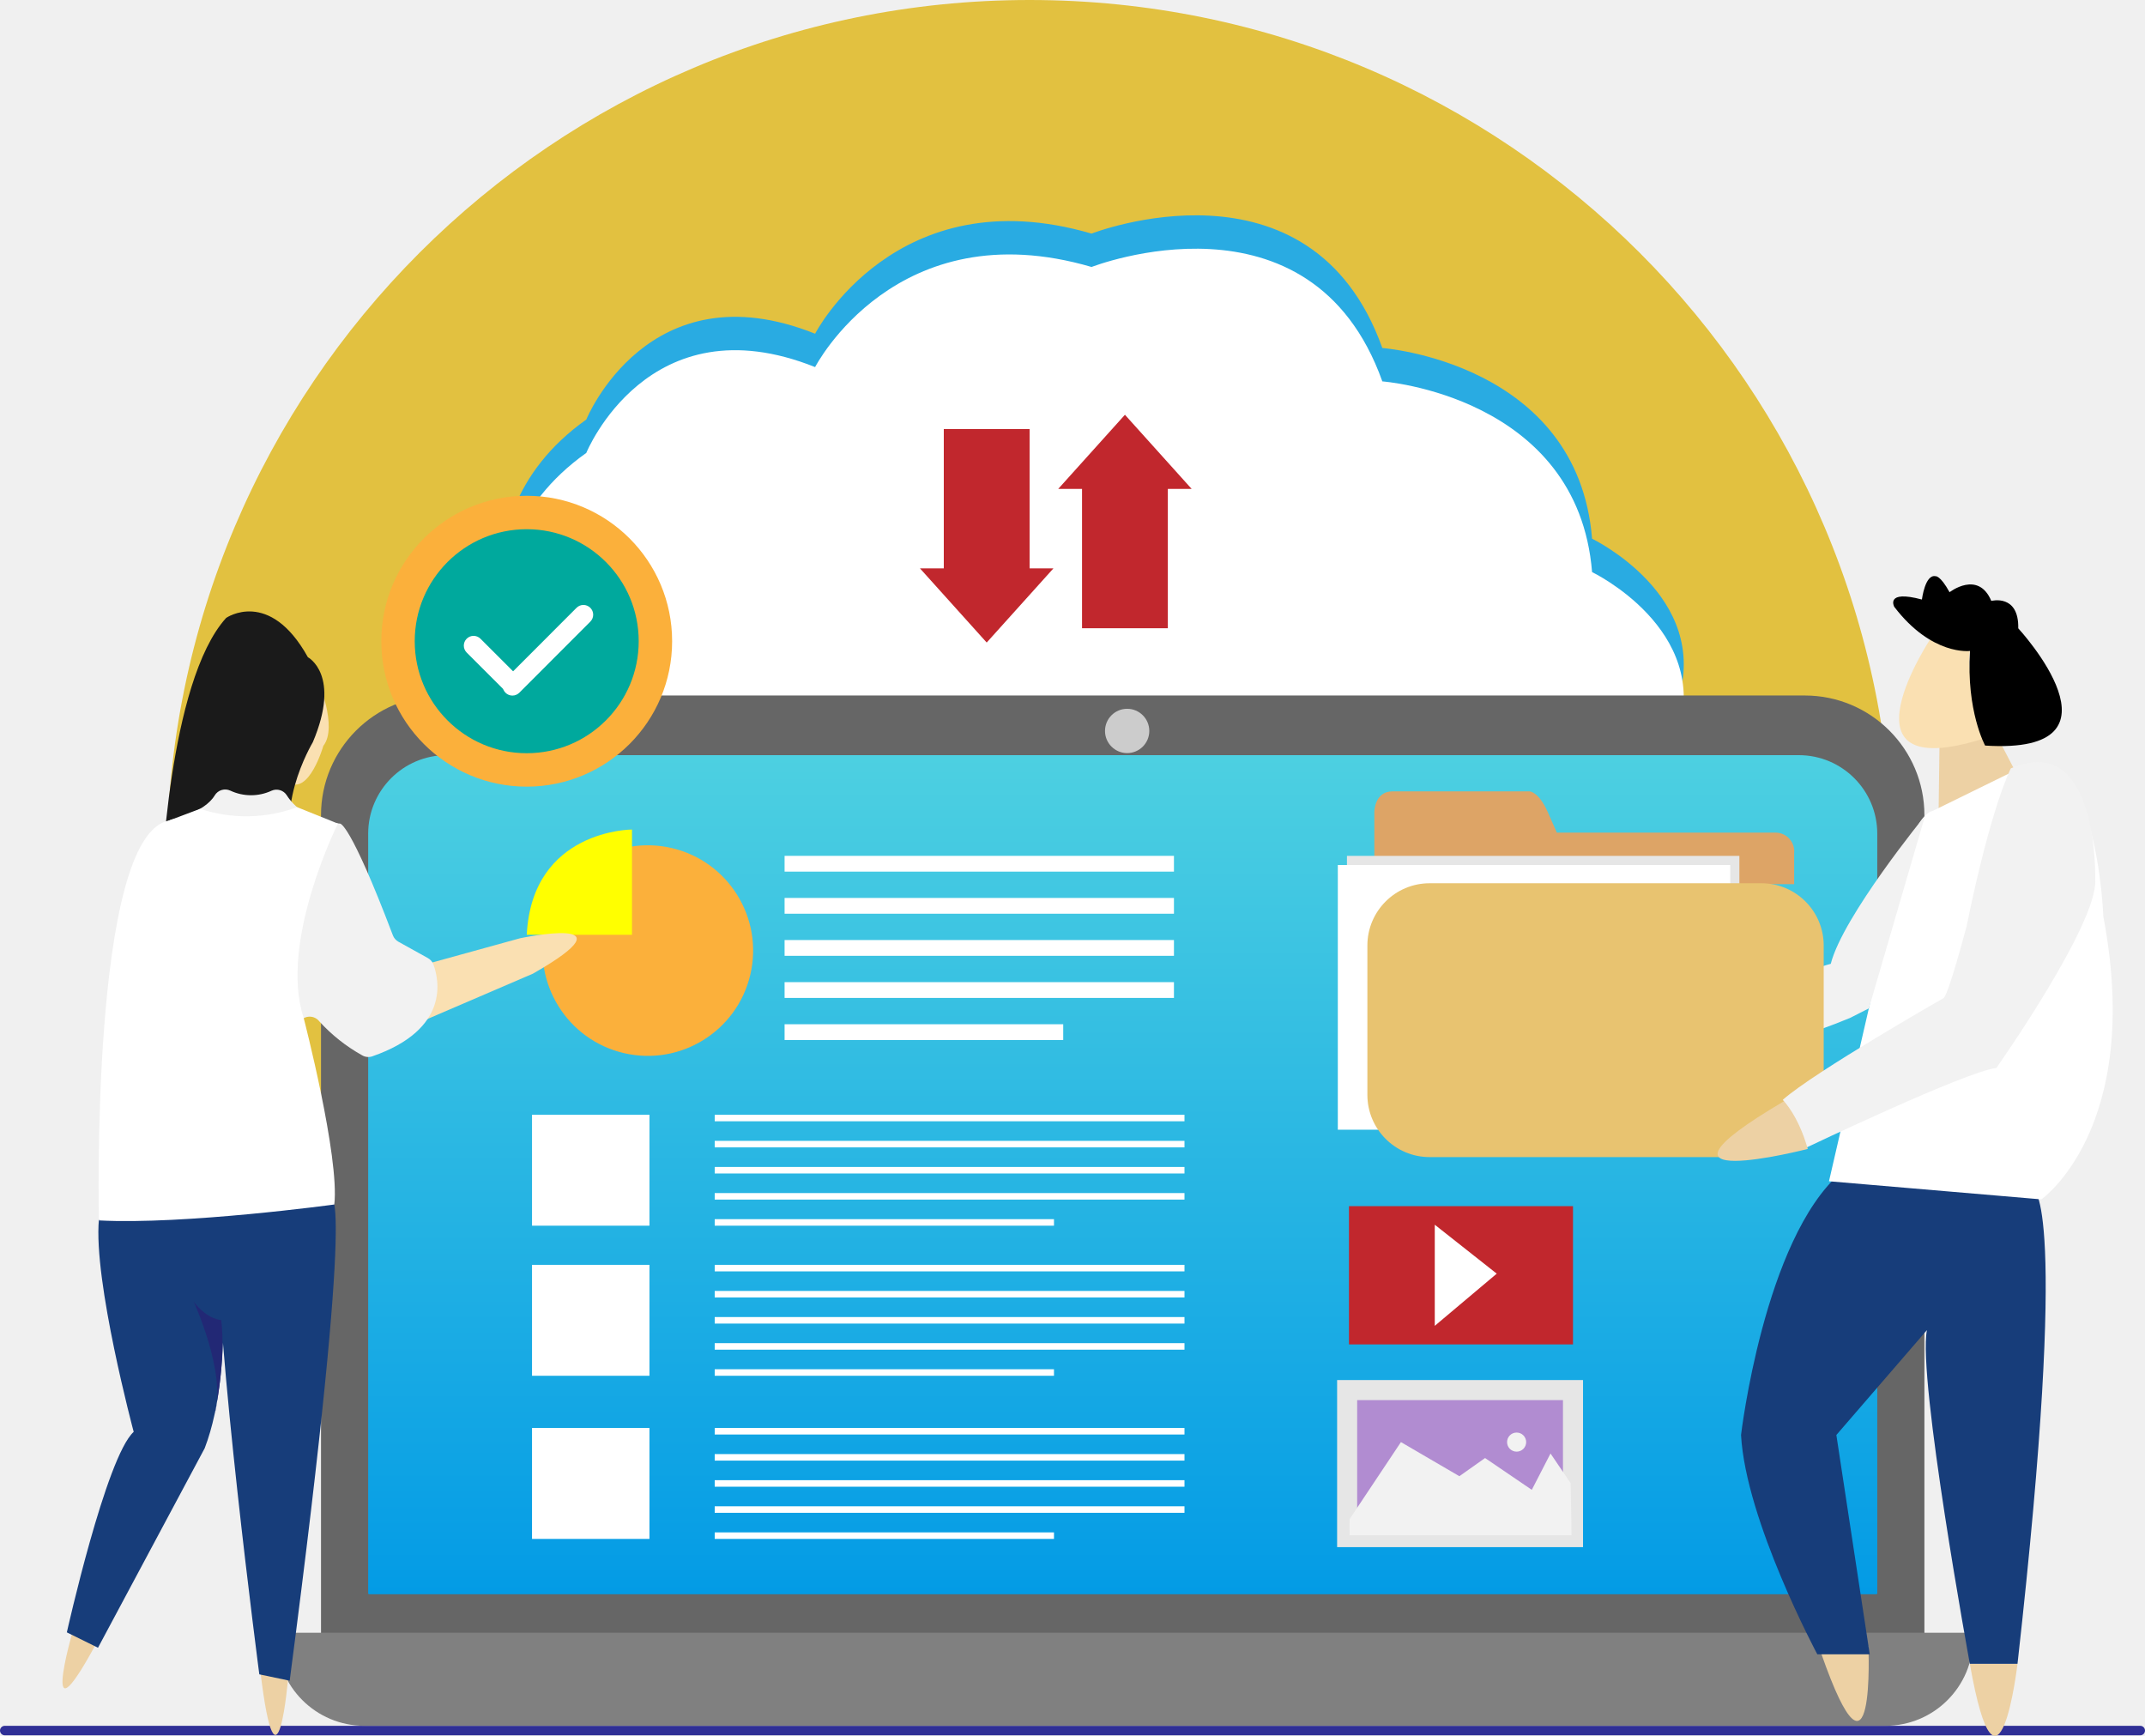
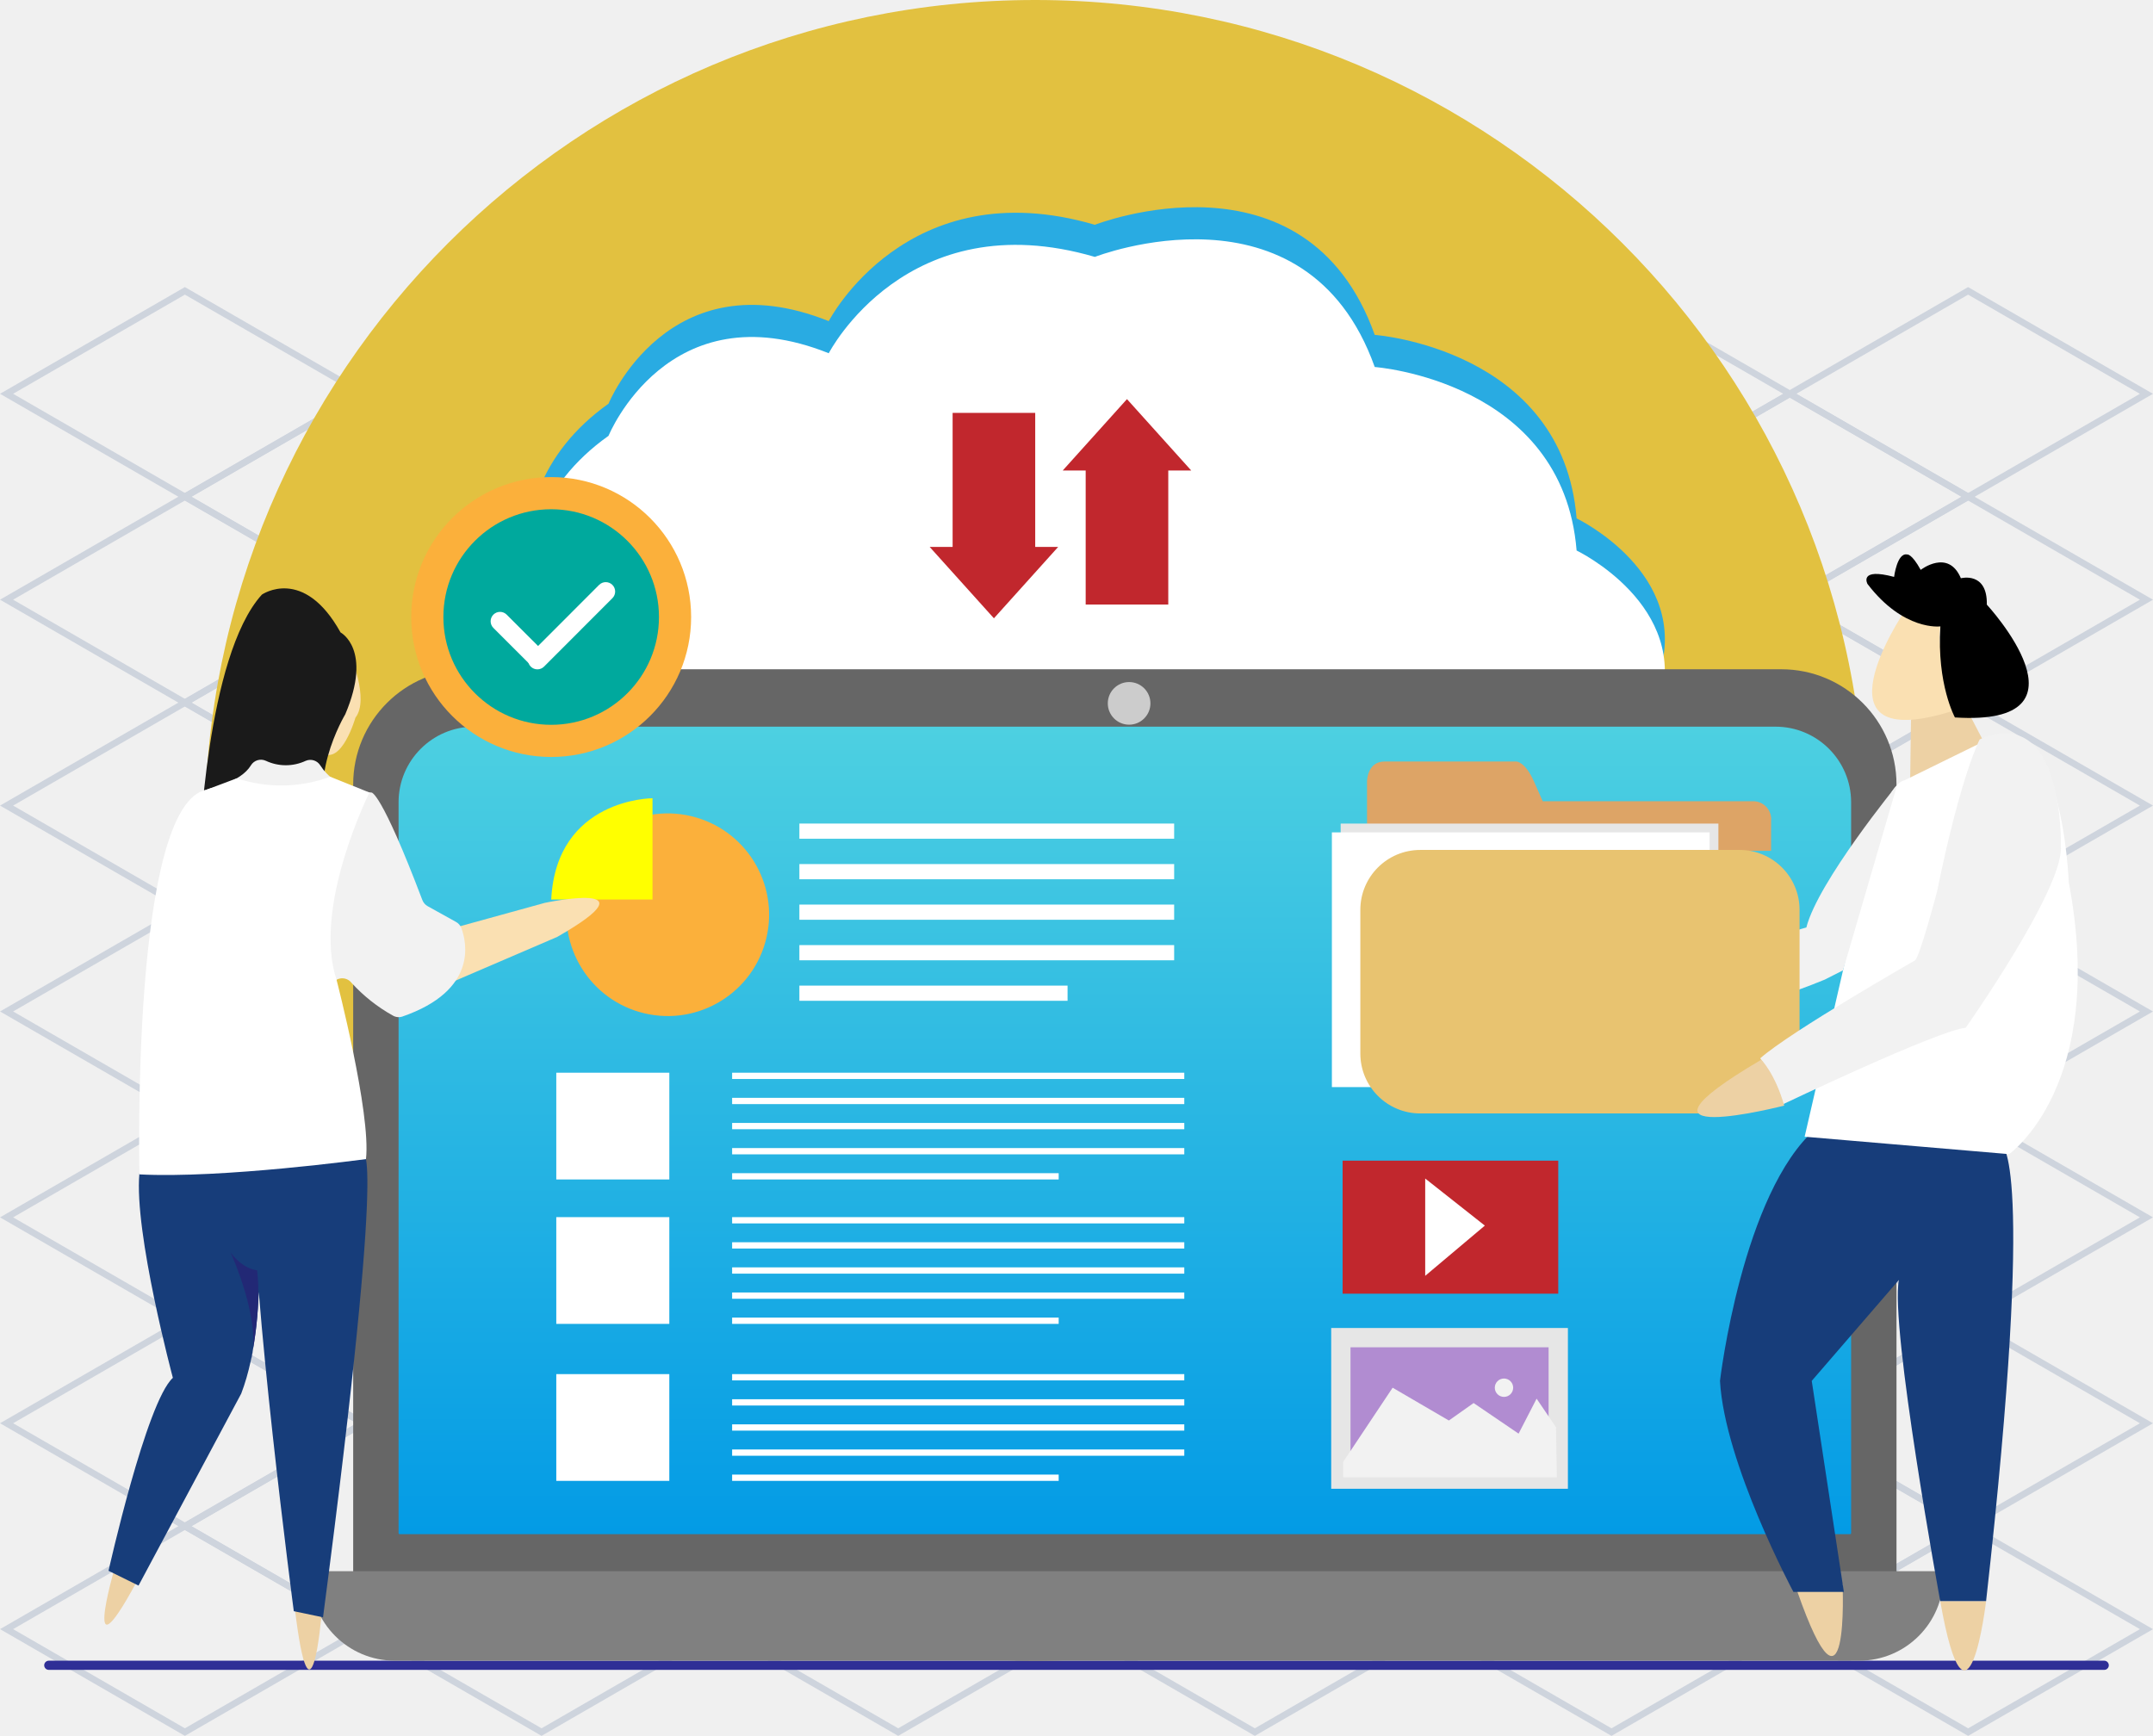
- <svg xmlns="http://www.w3.org/2000/svg" width="320.89" height="259.643" viewBox="0 0 320.89 259.643">
+ <svg xmlns="http://www.w3.org/2000/svg" width="334.626" height="269.822" viewBox="0 0 334.626 269.822">
  <defs>
    <linearGradient id="linear-gradient" x1="0.5" x2="0.5" y2="1" gradientUnits="objectBoundingBox">
      <stop offset="0" stop-color="#4dd0e1" />
      <stop offset="1" stop-color="#039be5" />
    </linearGradient>
  </defs>
-   <g id="Grupo_164934" data-name="Grupo 164934" transform="translate(-180 -1825.356)">
-     <g id="Grupo_160995" data-name="Grupo 160995" transform="translate(156 1771.356)">
+   <g id="Grupo_164977" data-name="Grupo 164977" transform="translate(-203.887 -1825.356)">
+     <g id="Grupo_152006" data-name="Grupo 152006" transform="translate(203.887 1869.979)" opacity="0.158">
+       <path id="Trazado_183874" data-name="Trazado 183874" d="M533.166,152.21l-28.732-16.589,28.732-16.59,28.733,16.59Zm-26.7-16.589,26.7,15.414,26.7-15.414-26.7-15.414Z" transform="translate(-227.278 -119.03)" fill="#173d7a" />
+       <path id="Trazado_183875" data-name="Trazado 183875" d="M472.813,152.21l-28.733-16.59,28.732-16.589.254.148,28.48,16.442Zm-26.7-16.59,26.7,15.415,26.7-15.414-26.7-15.414Z" transform="translate(-222.355 -119.03)" fill="#173d7a" />
+       <path id="Trazado_183876" data-name="Trazado 183876" d="M502.99,169.633l-28.733-16.589,28.733-16.59,28.732,16.59Zm-26.7-16.589,26.7,15.414,26.7-15.414-26.7-15.414Z" transform="translate(-224.816 -120.451)" fill="#173d7a" />
+       <path id="Trazado_183877" data-name="Trazado 183877" d="M533.167,187.056l-.254-.147-28.48-16.442,28.732-16.59.254.147,28.48,16.443Zm-26.7-16.589,26.7,15.414,26.7-15.414-26.7-15.415Z" transform="translate(-227.278 -121.872)" fill="#173d7a" />
+       <path id="Trazado_183878" data-name="Trazado 183878" d="M412.458,152.209l-.254-.147-28.48-16.442,28.732-16.59.254.148,28.48,16.442Zm-26.7-16.589,26.7,15.414,26.7-15.414-26.7-15.414Z" transform="translate(-217.431 -119.03)" fill="#173d7a" />
+       <path id="Trazado_183879" data-name="Trazado 183879" d="M442.636,169.632l-.253-.147L413.9,153.044l28.732-16.59,28.733,16.591Zm-26.7-16.589,26.7,15.414,26.7-15.413-26.7-15.415Z" transform="translate(-219.893 -120.451)" fill="#173d7a" />
+       <path id="Trazado_183880" data-name="Trazado 183880" d="M472.814,187.055l-.253-.147-28.48-16.442,28.732-16.589,28.732,16.59Zm-26.7-16.589,26.7,15.414,26.7-15.413-26.7-15.415Z" transform="translate(-222.355 -121.872)" fill="#173d7a" />
+       <path id="Trazado_183881" data-name="Trazado 183881" d="M502.991,204.479l-28.733-16.59L502.99,171.3l.254.147,28.48,16.442Zm-26.7-16.59,26.7,15.416,26.7-15.415-26.7-15.414Z" transform="translate(-224.816 -123.293)" fill="#173d7a" />
+       <path id="Trazado_183882" data-name="Trazado 183882" d="M533.168,221.9l-.254-.147-28.479-16.443,28.732-16.589.254.147,28.48,16.442Zm-26.7-16.59,26.7,15.414,26.7-15.414-26.7-15.414Z" transform="translate(-227.278 -124.715)" fill="#173d7a" />
+       <path id="Trazado_183883" data-name="Trazado 183883" d="M352.1,152.209l-28.733-16.59L352.1,119.031l.254.148,28.48,16.442Zm-26.7-16.59,26.7,15.415,26.7-15.414-26.7-15.414Z" transform="translate(-212.508 -119.03)" fill="#173d7a" />
+       <path id="Trazado_183884" data-name="Trazado 183884" d="M382.282,169.632l-.254-.147-28.48-16.442,28.733-16.59.254.147,28.48,16.443Zm-26.7-16.589,26.7,15.414,26.7-15.414-26.7-15.414Z" transform="translate(-214.97 -120.451)" fill="#173d7a" />
+       <path id="Trazado_183885" data-name="Trazado 183885" d="M412.459,187.055l-.253-.147-28.48-16.442,28.732-16.59.254.147,28.48,16.443Zm-26.7-16.589,26.7,15.414,26.7-15.414-26.7-15.415Z" transform="translate(-217.432 -121.872)" fill="#173d7a" />
+       <path id="Trazado_183886" data-name="Trazado 183886" d="M442.637,204.478l-.253-.147L413.9,187.889,442.636,171.3l.254.147,28.479,16.442Zm-26.7-16.59,26.7,15.415,26.7-15.415-26.7-15.414Z" transform="translate(-219.893 -123.293)" fill="#173d7a" />
+       <path id="Trazado_183887" data-name="Trazado 183887" d="M472.814,221.9l-28.732-16.59,28.732-16.589,28.732,16.59Zm-26.7-16.59,26.7,15.414,26.7-15.413-26.7-15.415Z" transform="translate(-222.355 -124.715)" fill="#173d7a" />
+       <path id="Trazado_183888" data-name="Trazado 183888" d="M502.992,239.325l-28.734-16.591,28.733-16.588.253.147,28.48,16.442Zm-26.7-16.591,26.7,15.415,26.7-15.414-26.7-15.414Z" transform="translate(-224.816 -126.136)" fill="#173d7a" />
+       <path id="Trazado_183889" data-name="Trazado 183889" d="M533.169,256.747l-.254-.147-28.48-16.442,28.732-16.59.254.148L561.9,240.159Zm-26.7-16.589,26.7,15.414,26.7-15.414-26.7-15.414Z" transform="translate(-227.278 -127.557)" fill="#173d7a" />
+       <path id="Trazado_183890" data-name="Trazado 183890" d="M291.749,152.208l-.253-.147-28.48-16.442,28.732-16.59.254.148,28.48,16.442Zm-26.7-16.589,26.7,15.414,26.7-15.414-26.7-15.414Z" transform="translate(-207.585 -119.03)" fill="#173d7a" />
+       <path id="Trazado_183891" data-name="Trazado 183891" d="M321.927,169.631l-.253-.147-28.48-16.442,28.732-16.59,28.733,16.59Zm-26.7-16.589,26.7,15.414,26.7-15.413-26.7-15.415Z" transform="translate(-210.047 -120.451)" fill="#173d7a" />
+       <path id="Trazado_183892" data-name="Trazado 183892" d="M352.105,187.054l-.254-.147-28.48-16.442L352.1,153.877l.254.147,28.48,16.443Zm-26.7-16.589,26.7,15.414,26.7-15.413-26.7-15.415Z" transform="translate(-212.508 -121.872)" fill="#173d7a" />
+       <path id="Trazado_183893" data-name="Trazado 183893" d="M382.283,204.478l-28.734-16.59L382.282,171.3l.254.147,28.48,16.442Zm-26.7-16.59,26.7,15.416,26.7-15.415-26.7-15.414Z" transform="translate(-214.97 -123.293)" fill="#173d7a" />
+       <path id="Trazado_183894" data-name="Trazado 183894" d="M412.46,221.9l-.253-.147-28.48-16.443,28.732-16.589.254.147,28.48,16.442Zm-26.7-16.59,26.7,15.414,26.7-15.414-26.7-15.414Z" transform="translate(-217.432 -124.715)" fill="#173d7a" />
+       <path id="Trazado_183895" data-name="Trazado 183895" d="M442.637,239.324l-28.732-16.59,28.732-16.589,28.732,16.589Zm-26.7-16.59,26.7,15.414,26.7-15.414-26.7-15.414Z" transform="translate(-219.893 -126.136)" fill="#173d7a" />
+       <path id="Trazado_183896" data-name="Trazado 183896" d="M472.815,256.746l-.255-.147-28.479-16.442,28.732-16.59,28.733,16.591Zm-26.7-16.589,26.7,15.414,26.7-15.413-26.7-15.415Z" transform="translate(-222.355 -127.557)" fill="#173d7a" />
+       <path id="Trazado_183897" data-name="Trazado 183897" d="M502.993,274.169l-.254-.147-28.48-16.442,28.733-16.589.253.147,28.48,16.443Zm-26.7-16.589,26.7,15.414,26.7-15.413-26.7-15.414Z" transform="translate(-224.816 -128.978)" fill="#173d7a" />
+       <path id="Trazado_183898" data-name="Trazado 183898" d="M533.17,291.593,504.437,275l28.732-16.589.254.147L561.9,275ZM506.471,275l26.7,15.415L559.869,275l-26.7-15.415Z" transform="translate(-227.278 -130.399)" fill="#173d7a" />
+       <path id="Trazado_183899" data-name="Trazado 183899" d="M231.4,152.207l-.253-.147-28.48-16.442,28.732-16.589.253.148,28.48,16.442Zm-26.7-16.589,26.7,15.414,26.7-15.413-26.7-15.414Z" transform="translate(-202.662 -119.03)" fill="#173d7a" />
+       <path id="Trazado_183900" data-name="Trazado 183900" d="M261.573,169.631l-28.733-16.59,28.732-16.589.254.147,28.48,16.443Zm-26.7-16.59,26.7,15.415,26.7-15.414-26.7-15.414Z" transform="translate(-205.124 -120.451)" fill="#173d7a" />
+       <path id="Trazado_183901" data-name="Trazado 183901" d="M291.75,187.054l-.253-.147-28.48-16.442,28.732-16.59.254.147,28.48,16.443Zm-26.7-16.589,26.7,15.414,26.7-15.414-26.7-15.415Z" transform="translate(-207.585 -121.872)" fill="#173d7a" />
+       <path id="Trazado_183902" data-name="Trazado 183902" d="M321.928,204.477l-.254-.147-28.48-16.443L321.927,171.3l.254.147,28.479,16.442Zm-26.7-16.59,26.7,15.415,26.7-15.415-26.7-15.414Z" transform="translate(-210.047 -123.293)" fill="#173d7a" />
+       <path id="Trazado_183903" data-name="Trazado 183903" d="M352.106,221.9l-.254-.147-28.479-16.443,28.732-16.589,28.733,16.59Zm-26.7-16.59,26.7,15.415,26.7-15.414-26.7-15.415Z" transform="translate(-212.508 -124.714)" fill="#173d7a" />
+       <path id="Trazado_183904" data-name="Trazado 183904" d="M382.284,239.323l-.254-.147-28.48-16.443,28.733-16.588.253.147,28.48,16.442Zm-26.7-16.59,26.7,15.414,26.7-15.413-26.7-15.414Z" transform="translate(-214.97 -126.136)" fill="#173d7a" />
+       <path id="Trazado_183905" data-name="Trazado 183905" d="M412.461,256.746l-28.733-16.59,28.732-16.589,28.733,16.59Zm-26.7-16.59,26.7,15.415,26.7-15.414-26.7-15.414Z" transform="translate(-217.432 -127.557)" fill="#173d7a" />
+       <path id="Trazado_183906" data-name="Trazado 183906" d="M442.638,274.169l-28.732-16.589,28.731-16.59.253.147,28.48,16.443Zm-26.7-16.589,26.7,15.414,26.7-15.414-26.7-15.414Z" transform="translate(-219.893 -128.978)" fill="#173d7a" />
+       <path id="Trazado_183907" data-name="Trazado 183907" d="M472.816,291.592l-.254-.147L444.083,275l28.732-16.59.254.147L501.548,275ZM446.117,275l26.7,15.414L499.514,275l-26.7-15.415Z" transform="translate(-222.355 -130.399)" fill="#173d7a" />
+       <path id="Trazado_183908" data-name="Trazado 183908" d="M502.994,309.015l-.254-.147-28.48-16.443,28.733-16.589,28.733,16.59Zm-26.7-16.59,26.7,15.415,26.7-15.414-26.7-15.415Z" transform="translate(-224.817 -131.821)" fill="#173d7a" />
+       <path id="Trazado_183909" data-name="Trazado 183909" d="M533.171,326.439l-28.733-16.591,28.732-16.588.254.147L561.9,309.85Zm-26.7-16.591,26.7,15.415,26.7-15.414-26.7-15.414Z" transform="translate(-227.278 -133.242)" fill="#173d7a" />
+       <path id="Trazado_183910" data-name="Trazado 183910" d="M231.4,187.053l-.253-.147-28.48-16.442,28.732-16.59,28.733,16.59Zm-26.7-16.589,26.7,15.414,26.7-15.413L231.4,155.05Z" transform="translate(-202.662 -121.872)" fill="#173d7a" />
+       <path id="Trazado_183911" data-name="Trazado 183911" d="M261.574,204.477l-28.734-16.59L261.573,171.3l.254.147,28.48,16.442Zm-26.7-16.59,26.7,15.416,26.7-15.415-26.7-15.414Z" transform="translate(-205.124 -123.293)" fill="#173d7a" />
+       <path id="Trazado_183912" data-name="Trazado 183912" d="M291.751,221.9l-.253-.147-28.48-16.443,28.732-16.589.254.147,28.48,16.442Zm-26.7-16.59,26.7,15.415,26.7-15.415L291.75,189.9Z" transform="translate(-207.585 -124.714)" fill="#173d7a" />
+       <path id="Trazado_183913" data-name="Trazado 183913" d="M321.929,239.323l-.253-.147L293.2,222.734l28.732-16.589.253.147,28.48,16.442Zm-26.7-16.59,26.7,15.414,26.7-15.414-26.7-15.414Z" transform="translate(-210.047 -126.136)" fill="#173d7a" />
+       <path id="Trazado_183914" data-name="Trazado 183914" d="M352.107,256.746l-.254-.148-28.479-16.442,28.732-16.589.253.147,28.48,16.442Zm-26.7-16.59,26.7,15.414,26.7-15.414-26.7-15.414Z" transform="translate(-212.509 -127.557)" fill="#173d7a" />
+       <path id="Trazado_183915" data-name="Trazado 183915" d="M382.285,274.168l-.254-.147-28.48-16.442,28.733-16.59,28.733,16.591Zm-26.7-16.589,26.7,15.414,26.7-15.413-26.7-15.415Z" transform="translate(-214.97 -128.978)" fill="#173d7a" />
+       <path id="Trazado_183916" data-name="Trazado 183916" d="M412.461,291.592,383.729,275l28.732-16.589L441.194,275ZM385.763,275l26.7,15.415L439.16,275l-26.7-15.415Z" transform="translate(-217.432 -130.399)" fill="#173d7a" />
+       <path id="Trazado_183917" data-name="Trazado 183917" d="M442.639,309.015l-.253-.147-28.48-16.443,28.732-16.589.254.147,28.48,16.442Zm-26.7-16.59,26.7,15.415,26.7-15.415-26.7-15.414Z" transform="translate(-219.893 -131.821)" fill="#173d7a" />
+       <path id="Trazado_183918" data-name="Trazado 183918" d="M472.817,326.438l-.254-.147-28.479-16.443,28.732-16.589.253.147,28.48,16.442Zm-26.7-16.59,26.7,15.415,26.7-15.415-26.7-15.414Z" transform="translate(-222.355 -133.242)" fill="#173d7a" />
+       <path id="Trazado_183919" data-name="Trazado 183919" d="M502.995,343.861l-.254-.147-28.48-16.443,28.733-16.589,28.733,16.59Zm-26.7-16.59,26.7,15.414,26.7-15.413-26.7-15.415Z" transform="translate(-224.817 -134.663)" fill="#173d7a" />
+       <path id="Trazado_183920" data-name="Trazado 183920" d="M533.172,361.284l-.253-.148-28.48-16.442,28.732-16.589.254.148L561.9,344.7Zm-26.7-16.59,26.7,15.414,26.7-15.413-26.7-15.414Z" transform="translate(-227.278 -136.084)" fill="#173d7a" />
+       <path id="Trazado_183921" data-name="Trazado 183921" d="M231.4,221.9l-.253-.147-28.48-16.443L231.4,188.721l28.733,16.59Zm-26.7-16.59,26.7,15.415,26.7-15.414L231.4,189.9Z" transform="translate(-202.662 -124.714)" fill="#173d7a" />
+       <path id="Trazado_183922" data-name="Trazado 183922" d="M261.575,239.322l-.254-.147-28.48-16.443,28.733-16.588.254.147,28.48,16.442Zm-26.7-16.59,26.7,15.414,26.7-15.413-26.7-15.414Z" transform="translate(-205.124 -126.136)" fill="#173d7a" />
+       <path id="Trazado_183923" data-name="Trazado 183923" d="M291.752,256.746l-28.733-16.591,28.732-16.588.254.147,28.48,16.442Zm-26.7-16.591,26.7,15.415,26.7-15.414-26.7-15.414Z" transform="translate(-207.585 -127.557)" fill="#173d7a" />
+       <path id="Trazado_183924" data-name="Trazado 183924" d="M321.93,274.168l-.253-.147L293.2,257.58l28.732-16.59.253.147,28.48,16.443Zm-26.7-16.589,26.7,15.414,26.7-15.414-26.7-15.414Z" transform="translate(-210.047 -128.978)" fill="#173d7a" />
+       <path id="Trazado_183925" data-name="Trazado 183925" d="M352.108,291.591l-.254-.147L323.375,275l28.732-16.59.253.147L380.84,275ZM325.409,275l26.7,15.414L378.806,275l-26.7-15.414Z" transform="translate(-212.509 -130.399)" fill="#173d7a" />
+       <path id="Trazado_183926" data-name="Trazado 183926" d="M382.285,309.014l-28.733-16.589,28.733-16.59,28.732,16.59Zm-26.7-16.589,26.7,15.414,26.7-15.414-26.7-15.415Z" transform="translate(-214.97 -131.82)" fill="#173d7a" />
+       <path id="Trazado_183927" data-name="Trazado 183927" d="M412.462,326.437l-.254-.147-28.48-16.443,28.732-16.588.254.147,28.479,16.442Zm-26.7-16.59,26.7,15.415,26.7-15.414-26.7-15.414Z" transform="translate(-217.432 -133.242)" fill="#173d7a" />
+       <path id="Trazado_183928" data-name="Trazado 183928" d="M442.64,343.861l-28.733-16.591,28.732-16.588.254.147,28.48,16.442Zm-26.7-16.591,26.7,15.415,26.7-15.414-26.7-15.414Z" transform="translate(-219.893 -134.663)" fill="#173d7a" />
+       <path id="Trazado_183929" data-name="Trazado 183929" d="M472.818,361.284l-.255-.148-28.479-16.442,28.732-16.589.253.147,28.479,16.442Zm-26.7-16.59,26.7,15.414,26.7-15.414-26.7-15.414Z" transform="translate(-222.355 -136.084)" fill="#173d7a" />
+       <path id="Trazado_183930" data-name="Trazado 183930" d="M231.4,256.745l-.254-.148-28.479-16.442L231.4,223.567l.253.147,28.48,16.442Zm-26.7-16.59,26.7,15.414,26.7-15.414-26.7-15.414Z" transform="translate(-202.662 -127.557)" fill="#173d7a" />
+       <path id="Trazado_183931" data-name="Trazado 183931" d="M261.576,274.167l-.254-.147-28.48-16.442,28.733-16.59,28.733,16.59Zm-26.7-16.589,26.7,15.414,26.7-15.413-26.7-15.415Z" transform="translate(-205.124 -128.978)" fill="#173d7a" />
+       <path id="Trazado_183932" data-name="Trazado 183932" d="M291.753,291.591,263.02,275l28.732-16.589.254.147L320.486,275ZM265.054,275l26.7,15.415L318.452,275l-26.7-15.414Z" transform="translate(-207.585 -130.399)" fill="#173d7a" />
+       <path id="Trazado_183933" data-name="Trazado 183933" d="M321.931,309.014l-.253-.147L293.2,292.426l28.732-16.59.253.147,28.48,16.443Zm-26.7-16.589,26.7,15.414,26.7-15.414-26.7-15.415Z" transform="translate(-210.047 -131.82)" fill="#173d7a" />
+       <path id="Trazado_183934" data-name="Trazado 183934" d="M352.109,326.437l-.254-.147-28.479-16.443,28.732-16.589,28.732,16.589Zm-26.7-16.59,26.7,15.415,26.7-15.415-26.7-15.414Z" transform="translate(-212.509 -133.242)" fill="#173d7a" />
+       <path id="Trazado_183935" data-name="Trazado 183935" d="M382.286,343.86l-28.733-16.59,28.732-16.589.253.147,28.48,16.442Zm-26.7-16.59,26.7,15.414,26.7-15.414-26.7-15.414Z" transform="translate(-214.97 -134.663)" fill="#173d7a" />
+       <path id="Trazado_183936" data-name="Trazado 183936" d="M412.463,361.283l-.254-.148-28.48-16.442,28.732-16.589,28.733,16.59Zm-26.7-16.59,26.7,15.414,26.7-15.413-26.7-15.415Z" transform="translate(-217.432 -136.084)" fill="#173d7a" />
+       <path id="Trazado_183937" data-name="Trazado 183937" d="M231.4,291.59l-.254-.147L202.666,275l28.732-16.59.253.147L260.131,275ZM204.7,275l26.7,15.414L258.1,275l-26.7-15.414Z" transform="translate(-202.662 -130.399)" fill="#173d7a" />
+       <path id="Trazado_183938" data-name="Trazado 183938" d="M261.577,309.013l-.254-.147-28.479-16.442,28.733-16.59,28.733,16.59Zm-26.7-16.589,26.7,15.414,26.7-15.413-26.7-15.416Z" transform="translate(-205.124 -131.82)" fill="#173d7a" />
+       <path id="Trazado_183939" data-name="Trazado 183939" d="M291.754,326.436l-.253-.147-28.48-16.443,28.732-16.588.254.147,28.479,16.442Zm-26.7-16.59,26.7,15.415,26.7-15.414-26.7-15.414Z" transform="translate(-207.585 -133.242)" fill="#173d7a" />
+       <path id="Trazado_183940" data-name="Trazado 183940" d="M321.932,343.86,293.2,327.27l28.732-16.588.254.147,28.48,16.442Zm-26.7-16.59,26.7,15.415,26.7-15.414-26.7-15.414Z" transform="translate(-210.047 -134.663)" fill="#173d7a" />
+       <path id="Trazado_183941" data-name="Trazado 183941" d="M352.109,361.283l-28.732-16.59,28.732-16.589,28.732,16.589Zm-26.7-16.59,26.7,15.414,26.7-15.414-26.7-15.414Z" transform="translate(-212.509 -136.084)" fill="#173d7a" />
+       <path id="Trazado_183942" data-name="Trazado 183942" d="M231.4,326.436l-.254-.147-28.479-16.443L231.4,293.258l.253.147,28.48,16.442Zm-26.7-16.59,26.7,15.415,26.7-15.415-26.7-15.414Z" transform="translate(-202.662 -133.242)" fill="#173d7a" />
+       <path id="Trazado_183943" data-name="Trazado 183943" d="M261.578,343.859l-.254-.147-28.48-16.443,28.733-16.589.254.147,28.48,16.442Zm-26.7-16.59,26.7,15.414,26.7-15.414-26.7-15.414Z" transform="translate(-205.124 -134.663)" fill="#173d7a" />
+       <path id="Trazado_183944" data-name="Trazado 183944" d="M291.755,361.282l-.254-.148-28.48-16.442L291.754,328.1l28.733,16.59Zm-26.7-16.59,26.7,15.414,26.7-15.413-26.7-15.415Z" transform="translate(-207.586 -136.084)" fill="#173d7a" />
+       <path id="Trazado_183945" data-name="Trazado 183945" d="M231.4,361.282l-.254-.148-28.479-16.442L231.4,328.1l.253.147,28.48,16.442Zm-26.7-16.59,26.7,15.414,26.7-15.414-26.7-15.414Z" transform="translate(-202.662 -136.084)" fill="#173d7a" />
+     </g>
+     <g id="Grupo_160995" data-name="Grupo 160995" transform="translate(186.756 1771.356)">
      <circle id="Elipse_6421" data-name="Elipse 6421" cx="129.069" cy="129.069" r="129.069" transform="translate(48.958 54)" fill="#e2c140" />
      <path id="Trazado_211179" data-name="Trazado 211179" d="M344.177,416H24.713a.715.715,0,0,0-.713.713h0a.715.715,0,0,0,.713.713H344.177a.715.715,0,0,0,.713-.713h0A.715.715,0,0,0,344.177,416Z" transform="translate(0 -103.862)" fill="#2f2f96" />
      <g id="Grupo_161031" data-name="Grupo 161031" transform="translate(98.734 86.207)">
        <path id="Trazado_211180" data-name="Trazado 211180" d="M132.509,171.783s-12.836-26.384,9.27-42.072c0,0,9.27-22.819,34.228-12.836,0,0,12.122-23.532,41.359-14.975,0,0,32.8-12.836,43.5,17.114,0,0,29.237,2.139,31.376,28.524,0,0,17.827,8.557,12.836,24.245Z" transform="translate(-128.803 -99.166)" fill="#29abe2" />
        <path id="Trazado_211181" data-name="Trazado 211181" d="M132.509,178.783s-12.836-26.384,9.27-42.072c0,0,9.27-22.819,34.228-12.836,0,0,12.122-23.532,41.359-14.975,0,0,32.8-12.836,43.5,17.114,0,0,29.237,2.139,31.376,28.524,0,0,17.827,8.557,12.836,24.245Z" transform="translate(-128.803 -101.174)" fill="#fff" />
      </g>
      <g id="Grupo_161032" data-name="Grupo 161032" transform="translate(65.397 158.03)">
        <path id="Rectángulo_47934" data-name="Rectángulo 47934" d="M17.9,0H221.967a17.9,17.9,0,0,1,17.9,17.9V140.912a.66.66,0,0,1-.66.66H.66a.66.66,0,0,1-.66-.66V17.9A17.9,17.9,0,0,1,17.9,0Z" transform="translate(6.626)" fill="#666" />
        <path id="Trazado_211208" data-name="Trazado 211208" d="M11.748,0H214.012a11.748,11.748,0,0,1,11.748,11.748V125.356a.155.155,0,0,1-.155.155H.155A.155.155,0,0,1,0,125.357V11.748A11.748,11.748,0,0,1,11.748,0Z" transform="translate(13.681 8.923)" fill="url(#linear-gradient)" />
        <path id="Trazado_211182" data-name="Trazado 211182" d="M262.445,205.987a3.313,3.313,0,1,1-3.313-3.313A3.313,3.313,0,0,1,262.445,205.987Z" transform="translate(-131.908 -200.686)" fill="#ccc" />
        <path id="Rectángulo_47936" data-name="Rectángulo 47936" d="M.814,0H253.278a.507.507,0,0,1,.507.507V.814a13.1,13.1,0,0,1-13.1,13.1H13.1A13.1,13.1,0,0,1,0,.814v0A.814.814,0,0,1,.814,0Z" transform="translate(0 140.193)" fill="gray" />
      </g>
      <g id="Grupo_161039" data-name="Grupo 161039" transform="translate(103.59 220.741)">
        <g id="Grupo_161034" data-name="Grupo 161034">
          <rect id="Rectángulo_47937" data-name="Rectángulo 47937" width="17.569" height="16.593" fill="#fff" />
          <g id="Grupo_161033" data-name="Grupo 161033" transform="translate(27.33)">
            <rect id="Rectángulo_47938" data-name="Rectángulo 47938" width="70.277" height="0.976" fill="#fff" />
            <rect id="Rectángulo_47939" data-name="Rectángulo 47939" width="70.277" height="0.976" transform="translate(0 3.904)" fill="#fff" />
            <rect id="Rectángulo_47940" data-name="Rectángulo 47940" width="70.277" height="0.976" transform="translate(0 7.808)" fill="#fff" />
            <rect id="Rectángulo_47941" data-name="Rectángulo 47941" width="70.277" height="0.976" transform="translate(0 11.713)" fill="#fff" />
            <rect id="Rectángulo_47942" data-name="Rectángulo 47942" width="50.755" height="0.976" transform="translate(0 15.617)" fill="#fff" />
          </g>
        </g>
        <g id="Grupo_161036" data-name="Grupo 161036" transform="translate(0 22.449)">
          <rect id="Rectángulo_47943" data-name="Rectángulo 47943" width="17.569" height="16.593" fill="#fff" />
          <g id="Grupo_161035" data-name="Grupo 161035" transform="translate(27.33)">
            <rect id="Rectángulo_47944" data-name="Rectángulo 47944" width="70.277" height="0.976" fill="#fff" />
            <rect id="Rectángulo_47945" data-name="Rectángulo 47945" width="70.277" height="0.976" transform="translate(0 3.904)" fill="#fff" />
            <rect id="Rectángulo_47946" data-name="Rectángulo 47946" width="70.277" height="0.976" transform="translate(0 7.809)" fill="#fff" />
            <rect id="Rectángulo_47947" data-name="Rectángulo 47947" width="70.277" height="0.976" transform="translate(0 11.713)" fill="#fff" />
            <rect id="Rectángulo_47948" data-name="Rectángulo 47948" width="50.755" height="0.976" transform="translate(0 15.617)" fill="#fff" />
          </g>
        </g>
        <g id="Grupo_161038" data-name="Grupo 161038" transform="translate(0 46.851)">
          <rect id="Rectángulo_47949" data-name="Rectángulo 47949" width="17.569" height="16.593" fill="#fff" />
          <g id="Grupo_161037" data-name="Grupo 161037" transform="translate(27.33)">
            <rect id="Rectángulo_47950" data-name="Rectángulo 47950" width="70.277" height="0.976" fill="#fff" />
            <rect id="Rectángulo_47951" data-name="Rectángulo 47951" width="70.277" height="0.976" transform="translate(0 3.904)" fill="#fff" />
            <rect id="Rectángulo_47952" data-name="Rectángulo 47952" width="70.277" height="0.976" transform="translate(0 7.808)" fill="#fff" />
            <rect id="Rectángulo_47953" data-name="Rectángulo 47953" width="70.277" height="0.976" transform="translate(0 11.713)" fill="#fff" />
            <rect id="Rectángulo_47954" data-name="Rectángulo 47954" width="50.755" height="0.976" transform="translate(0 15.617)" fill="#fff" />
          </g>
        </g>
      </g>
      <g id="Grupo_161041" data-name="Grupo 161041" transform="translate(101.994 177.269)">
        <g id="Grupo_161040" data-name="Grupo 161040" transform="translate(39.379 4.744)">
          <rect id="Rectángulo_47955" data-name="Rectángulo 47955" width="58.249" height="2.361" fill="#fff" />
          <rect id="Rectángulo_47956" data-name="Rectángulo 47956" width="58.249" height="2.361" transform="translate(0 6.297)" fill="#fff" />
          <rect id="Rectángulo_47957" data-name="Rectángulo 47957" width="58.249" height="2.361" transform="translate(0 12.594)" fill="#fff" />
          <rect id="Rectángulo_47958" data-name="Rectángulo 47958" width="58.249" height="2.361" transform="translate(0 18.892)" fill="#fff" />
          <rect id="Rectángulo_47959" data-name="Rectángulo 47959" width="41.683" height="2.361" transform="translate(0 25.189)" fill="#fff" />
        </g>
        <circle id="Elipse_6422" data-name="Elipse 6422" cx="15.743" cy="15.743" r="15.743" transform="matrix(0.228, -0.974, 0.974, 0.228, 0, 30.66)" fill="#fbb03b" />
        <path id="Trazado_211183" data-name="Trazado 211183" d="M134.509,243.743h15.743V228S135.3,228,134.509,243.743Z" transform="translate(-133.7 -227.192)" fill="#ff0" />
      </g>
      <g id="Grupo_161042" data-name="Grupo 161042" transform="translate(225.531 261.922)">
        <rect id="Rectángulo_47960" data-name="Rectángulo 47960" width="33.788" height="21.992" fill="#b18cd1" stroke="#e6e6e6" stroke-miterlimit="10" stroke-width="3" />
        <path id="Trazado_211184" data-name="Trazado 211184" d="M307.118,368.029l7.691-11.536,8.74,5.1,3.845-2.717,6.992,4.756,2.8-5.435,3.013,4.444.134,7.785h-33.21Z" transform="translate(-306.761 -348.711)" fill="#f2f2f2" />
        <circle id="Elipse_6423" data-name="Elipse 6423" cx="1.428" cy="1.428" r="1.428" transform="translate(23.926 6.354)" fill="#f2f2f2" />
      </g>
      <g id="Grupo_161043" data-name="Grupo 161043" transform="translate(161.626 118.178)">
        <rect id="Rectángulo_47961" data-name="Rectángulo 47961" width="12.836" height="22.819" transform="translate(3.565 0)" fill="#c1272d" />
        <path id="Trazado_211185" data-name="Trazado 211185" d="M217,173.222l9.983,11.093,9.983-11.093Z" transform="translate(-217 -152.384)" fill="#c1272d" />
      </g>
      <g id="Grupo_161044" data-name="Grupo 161044" transform="translate(182.306 116.039)">
        <rect id="Rectángulo_47962" data-name="Rectángulo 47962" width="12.836" height="22.819" transform="translate(16.401 31.931) rotate(180)" fill="#c1272d" />
        <path id="Trazado_211186" data-name="Trazado 211186" d="M265.966,152.093,255.983,141,246,152.093Z" transform="translate(-246 -141)" fill="#c1272d" />
      </g>
      <g id="Grupo_161047" data-name="Grupo 161047" transform="translate(224.137 140.171)">
        <path id="Trazado_211187" data-name="Trazado 211187" d="M413.136,399.292s1.095,24.388-7.038,1.15Z" transform="translate(-333.765 -239.24)" fill="#edd1a4" />
        <path id="Trazado_211188" data-name="Trazado 211188" d="M444.383,403s-2.852,24.245-7.131,0Z" transform="translate(-342.704 -240.303)" fill="#edd1a4" />
        <path id="Trazado_211189" data-name="Trazado 211189" d="M430.829,209.933l-.13,9.651,11.864-5.345-3.372-6.485Z" transform="translate(-340.823 -184.285)" fill="#edd1a4" />
        <path id="Trazado_211190" data-name="Trazado 211190" d="M427.284,187.611s-14.985,22.322,7.609,15.244c0,0-2.524-10.033-1.874-13.155C433.019,189.7,427.648,189.073,427.284,187.611Z" transform="translate(-338.446 -178.506)" fill="#fae0b2" />
        <path id="Trazado_211191" data-name="Trazado 211191" d="M434.926,200.19s-2.836-5.152-2.263-14.153c0,0-5.7.767-11.33-6.6,0,0-1.418-2.576,4.137-1.092,0,0,.469-3.811,2.03-3.486,0,0,.689-.182,2.106,2.394,0,0,4.281-3.343,6.245,1.3,0,0,4.137-1.092,4.032,4.1C439.883,182.655,457.43,201.623,434.926,200.19Z" transform="translate(-338.09 -174.842)" />
        <path id="Trazado_211192" data-name="Trazado 211192" d="M432.961,302.446s5.494,1.117-2.35,71H423.48s-7.844-42.785-6.418-49.916l-13.549,15.688,4.992,32.8h-7.844s-10.7-19.966-11.409-32.8c0,0,3.445-29.252,14.914-39.228Z" transform="translate(-328.932 -210.748)" fill="#173d7a" />
        <path id="Trazado_211193" data-name="Trazado 211193" d="M435.574,215.22l-12.364,6.065s-3.044.073-5.585,12.375l-9.92,43.013,31.769,2.71s15.283-10.651,9.276-42.283C448.751,237.1,447.736,208.8,435.574,215.22Z" transform="translate(-334.227 -186.156)" fill="#fff" />
        <path id="Trazado_211194" data-name="Trazado 211194" d="M414.716,225.09S402.41,240.14,400.6,247.256c0,0-11.031,2.913-18.577,7.855,0,0,2.615,1.522,3.018,5.841a99.159,99.159,0,0,0,18.433-5.6l2.827-1.435Z" transform="translate(-326.858 -189.259)" fill="#f2f2f2" />
        <g id="Grupo_161046" data-name="Grupo 161046" transform="translate(0 32.201)">
          <path id="Trazado_211195" data-name="Trazado 211195" d="M312.321,233.882v-10.8s0-3.085,2.73-3.085h20.479s1.366,0,2.731,3.085l1.365,3.086h32.767a2.8,2.8,0,0,1,2.731,3.085v4.627Z" transform="translate(-306.86 -220)" fill="#dda466" />
          <g id="Grupo_161045" data-name="Grupo 161045" transform="translate(0 9.646)">
            <rect id="Rectángulo_47963" data-name="Rectángulo 47963" width="58.708" height="39.594" transform="translate(1.365)" fill="#e6e6e6" />
            <rect id="Rectángulo_47964" data-name="Rectángulo 47964" width="58.708" height="39.594" transform="translate(0 1.365)" fill="#fff" />
          </g>
          <rect id="Rectángulo_47965" data-name="Rectángulo 47965" width="68.265" height="40.959" rx="9.313" transform="translate(4.422 13.742)" fill="#e8c370" />
        </g>
        <path id="Trazado_211196" data-name="Trazado 211196" d="M432.134,214.794s-2.9,5.409-6.622,23.615c0,0-2.787,10.582-3.476,10.765,0,0-19.227,10.977-24.015,15.191,0,0,3.525,4.969,3.381,7.22,0,0,24.236-11.562,28.555-11.965,0,0,15.179-21.537,14.8-28.16C444.755,231.46,445.376,209.084,432.134,214.794Z" transform="translate(-331.448 -186.037)" fill="#f2f2f2" />
        <path id="Trazado_211197" data-name="Trazado 211197" d="M397.825,292.131s-27.81,7.131-3.565-7.131C394.26,285,396.4,287.139,397.825,292.131Z" transform="translate(-327.522 -206.448)" fill="#edd1a4" />
      </g>
      <g id="Grupo_161048" data-name="Grupo 161048" transform="translate(225.804 234.411)">
        <rect id="Rectángulo_47966" data-name="Rectángulo 47966" width="33.515" height="20.68" fill="#c1272d" />
        <path id="Trazado_211198" data-name="Trazado 211198" d="M325,310.895V326.02l9.27-7.806Z" transform="translate(-312.164 -308.117)" fill="#fff" />
      </g>
      <g id="Grupo_161050" data-name="Grupo 161050" transform="translate(83.543 130.657)">
        <circle id="Elipse_6424" data-name="Elipse 6424" cx="19.253" cy="19.253" r="19.253" transform="translate(0 0)" fill="#00a99d" stroke="#fbb03b" stroke-miterlimit="10" stroke-width="5" />
        <g id="Grupo_161049" data-name="Grupo 161049" transform="translate(9.238 13.225)">
          <path id="Rectángulo_47967" data-name="Rectángulo 47967" d="M1.461,0h0a1.46,1.46,0,0,1,1.46,1.46V9.378a1.461,1.461,0,0,1-1.461,1.461h0A1.461,1.461,0,0,1,0,9.378V1.461A1.461,1.461,0,0,1,1.461,0Z" transform="translate(0 6.689) rotate(-45.028)" fill="#fff" />
          <path id="Rectángulo_47968" data-name="Rectángulo 47968" d="M1.461,0h0a1.46,1.46,0,0,1,1.46,1.46V16.493a1.461,1.461,0,0,1-1.461,1.461h0A1.461,1.461,0,0,1,0,16.493V1.461A1.461,1.461,0,0,1,1.461,0Z" transform="translate(18.498) rotate(44.971)" fill="#fff" />
        </g>
      </g>
      <g id="Grupo_161051" data-name="Grupo 161051" transform="translate(33.348 145.455)">
        <path id="Trazado_211199" data-name="Trazado 211199" d="M85.175,196.429s3.108,7.136.879,9.975c0,0-2.119,7.428-5.208,5.471l.339,2.919s-6.128,2.544-9.5-1.5A21.607,21.607,0,0,0,73.56,206.4s-.986-1.284.593-5.63C74.153,200.774,79.1,195.754,85.175,196.429Z" transform="translate(-47.029 -186.301)" fill="#fae0b2" />
        <path id="Trazado_211200" data-name="Trazado 211200" d="M57.793,223.431s1.048-30.644,9.735-40.208c0,0,6.463-4.5,12.229,5.879,0,0,5.017,2.611.737,12.713,0,0-6.712,11.192-1.463,18.3l-20.985,3.318Z" transform="translate(-43.044 -182.252)" fill="#1a1a1a" />
        <path id="Trazado_211201" data-name="Trazado 211201" d="M82.773,405.589s-1.649,19.78-4.149-.99Z" transform="translate(-49.02 -246.046)" fill="#edd1a4" />
        <path id="Trazado_211202" data-name="Trazado 211202" d="M38.665,396.02s-5.518,19.066,4.229.556Z" transform="translate(-37.109 -243.584)" fill="#edd1a4" />
        <path id="Trazado_211203" data-name="Trazado 211203" d="M77.406,305.472s4.19-6.042-6.046,72.043l-4.543-.955s-6.671-50.819-6.227-66.8c0,0,2.893,20.37-1.945,32.982l-15.96,29.839-4.661-2.3s5.87-26.245,10-29.992c0,0-6.069-22.649-5.2-31.785Z" transform="translate(-37.372 -217.574)" fill="#173d7a" />
        <path id="Trazado_211204" data-name="Trazado 211204" d="M108.994,255.219l17.124-4.723s17.713-3.739,1.925,5.294l-19.313,8.3.508-7.773" transform="translate(-57.658 -201.612)" fill="#fae0b2" />
        <path id="Trazado_211205" data-name="Trazado 211205" d="M73.383,219.775a1.819,1.819,0,0,1,2.266.715c1,1.565,3.232,3.788,7.946,4.216,0,0,1.431-.384,7.913,16.707a1.846,1.846,0,0,0,.826.958l4.412,2.449a1.816,1.816,0,0,1,.829.961c.828,2.241,2.539,9.683-9.157,13.74a1.812,1.812,0,0,1-1.5-.153,25.289,25.289,0,0,1-6.412-5.081,1.832,1.832,0,0,0-3.082.3l-.133.267a1.823,1.823,0,0,1-1.417,1c-3.108.37-18.823.824-19.984.732-2.28-.183.608-11.281-1.279-20.343-.01-.049-.018-.1-.024-.147-.106-.944-1.081-10.783,4.055-12.068,0,0,4.629-.926,6.217-3.544a1.825,1.825,0,0,1,2.323-.715A7.3,7.3,0,0,0,73.383,219.775Z" transform="translate(-42.083 -192.969)" fill="#f2f2f2" />
        <path id="Trazado_211206" data-name="Trazado 211206" d="M75.375,254.873s5.384,20.768,4.574,27.87c0,0-22.394,3.055-35.209,2.381,0,0-1.367-57.543,10.445-59.8l4.683-1.766a21.956,21.956,0,0,0,14.525-.245l6.095,2.455S71.61,243.508,75.375,254.873Z" transform="translate(-39.285 -194.033)" fill="#fff" />
        <path id="Trazado_211207" data-name="Trazado 211207" d="M67.767,343.836s1.739-7.916.983-14.053c0,0-2.1-.067-4.128-2.765C64.622,327.019,69.564,337.722,67.767,343.836Z" transform="translate(-45.003 -223.787)" fill="#222875" />
      </g>
    </g>
  </g>
</svg>
